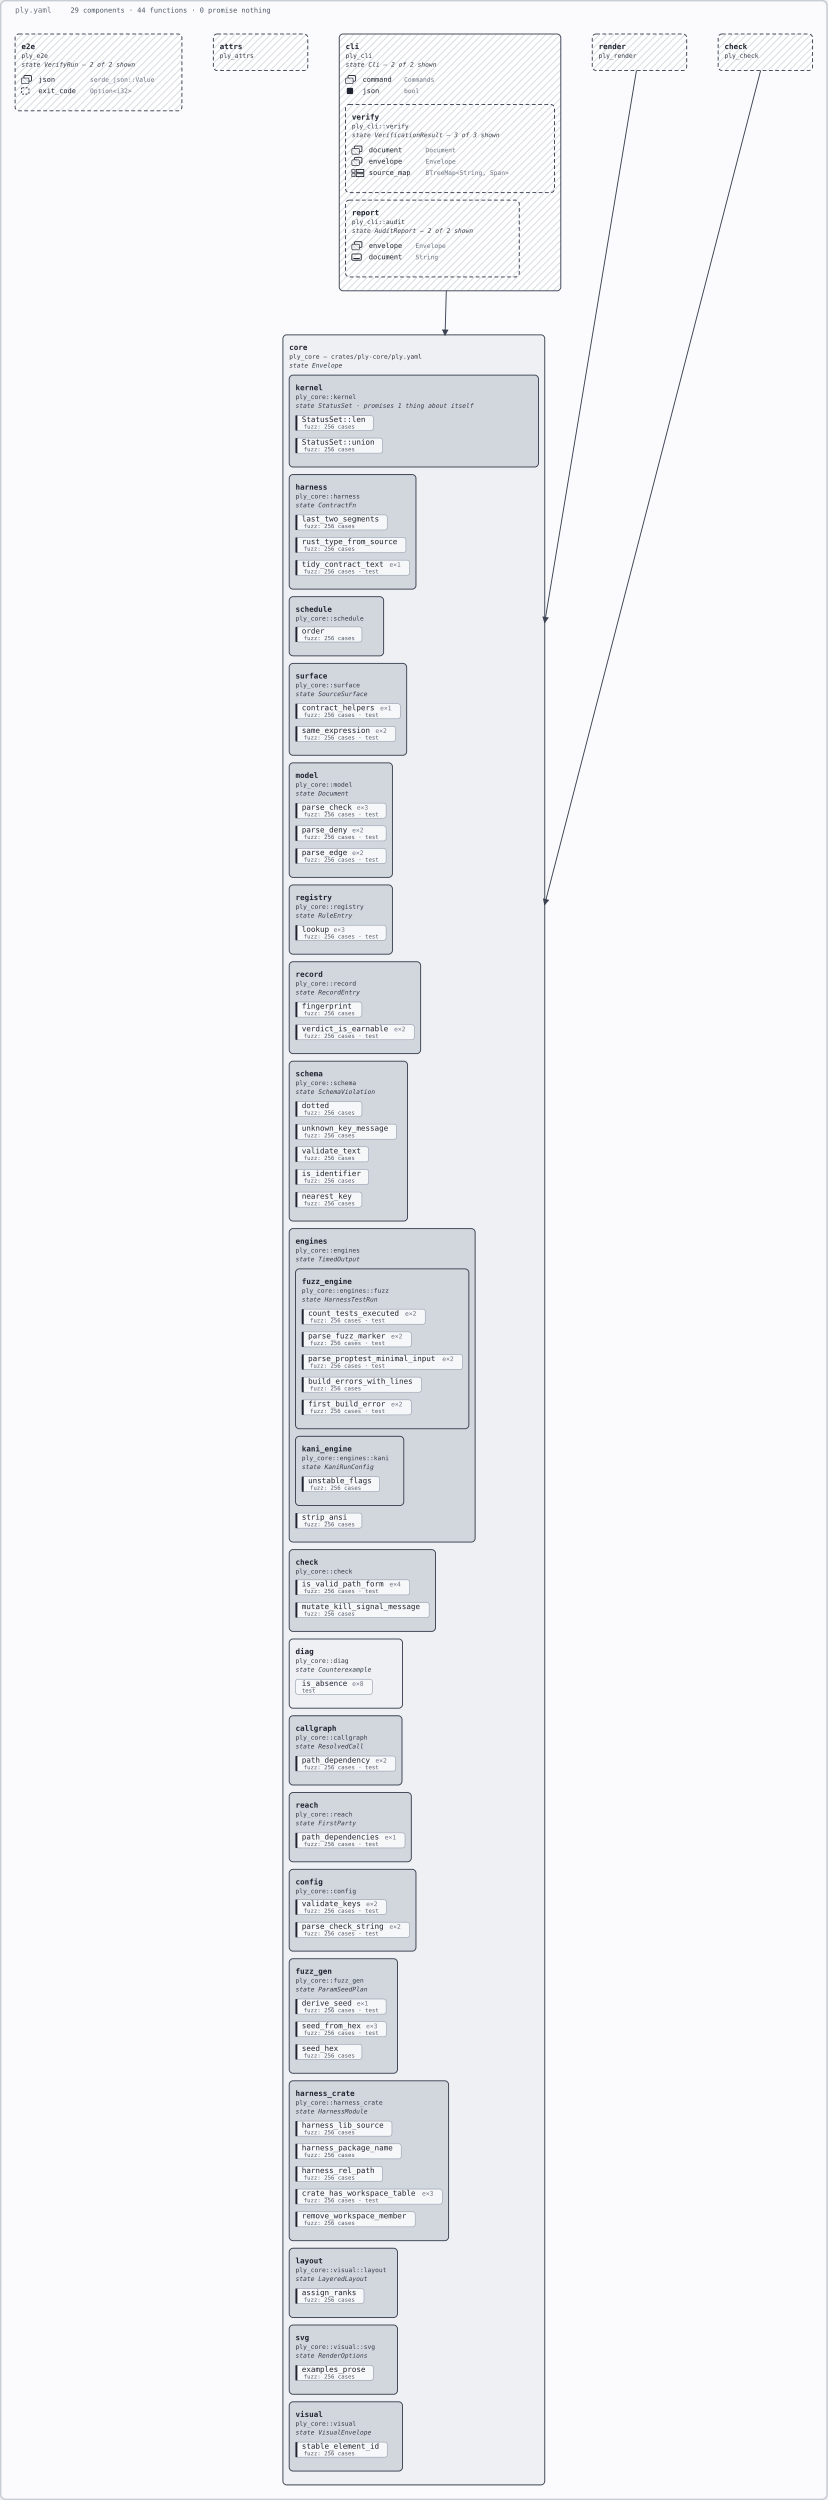
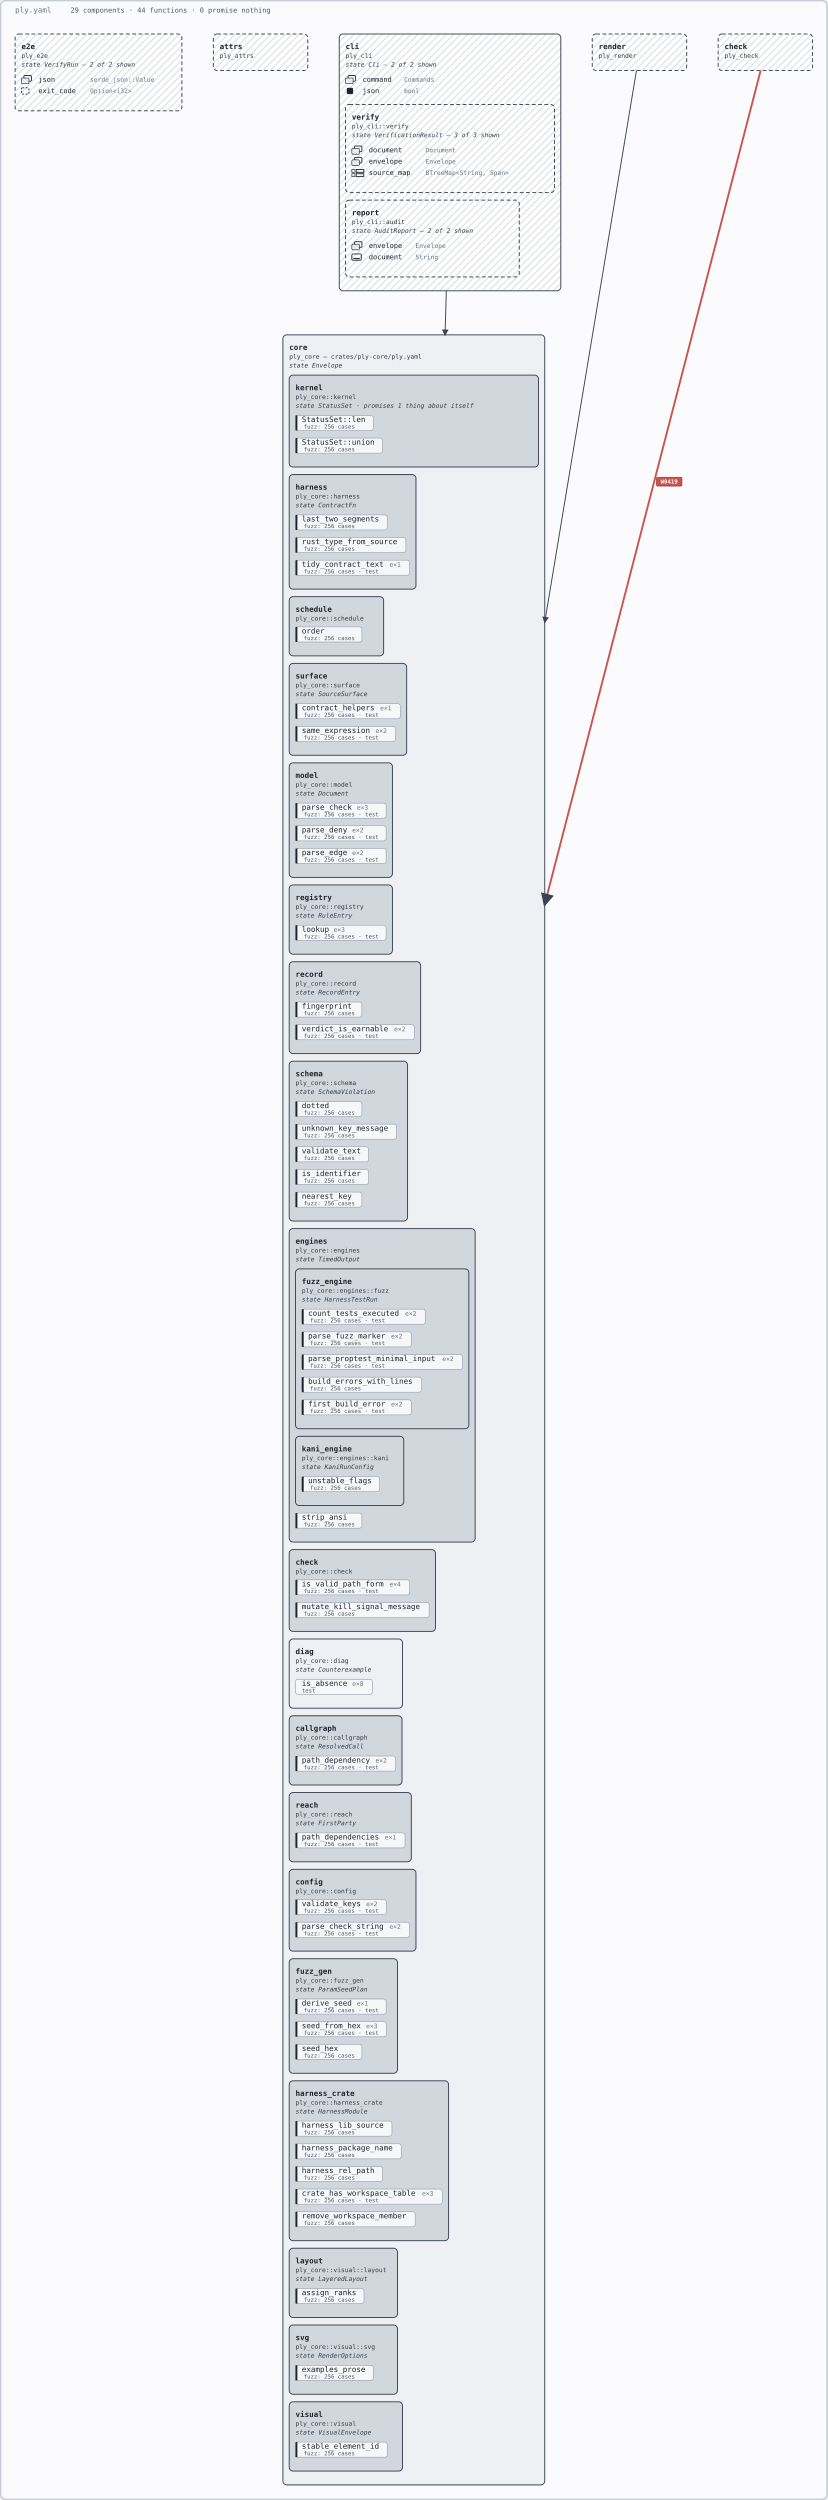
<svg xmlns="http://www.w3.org/2000/svg" width="1315.0" height="3972.0" viewBox="0 0 1315.0 3972.0" font-family="monospace" font-size="12">
-   <style>.workspace-frame{fill:#fbfbfd;stroke:#c8ccd4;stroke-width:2.5}.workspace-title{fill:#6b7280}.verdict-strip-text{fill:#4b5563;font-size:11px}.component-box{stroke:#3b4252;stroke-width:1.5}.hollow-box{stroke-dasharray:6 4}.collapsed-stack{stroke:#3b4252;stroke-width:1.5}.pure-seal{fill:none;stroke:#3b4252}.strict-notch{fill:#1f2430}.component-name{fill:#1f2430;font-weight:bold}.component-anchor{fill:#333a45;font-size:10px}.component-owns{fill:#333a45;font-size:10px;font-style:italic}.ceiling-unclaimed{fill:url(#unclaimed-hatch)}.ceiling-tested{fill:#eef0f3}.ceiling-fuzzed{fill:#d2d7de}.ceiling-bounded{fill:#aeb6c2}.ceiling-proved{fill:#8792a3}.contract-mark{fill:#1f2430}.fn-clause{font:11px ui-monospace,SFMono-Regular,Menlo,monospace;fill:#3c4658}.cap-badge rect{fill:#eceef2;stroke:#9aa2b1}.cap-badge text{fill:#4b5563;font-size:10px}.profile-tag rect{fill:#eef2fb;stroke:#5570a8}.profile-tag text{fill:#334b78;font-size:10px}.fn-chip-box{fill:#f6f7f9;stroke:#9aa2b1}.fn-chip-box-synth{fill:#ecdff5;stroke:#9aa2b1}.fn-name{fill:#1f2430}.fn-checks{fill:#4b5563;font-size:9px}.fn-check-with{fill:#6b7280;font-size:10px}.fn-examples{fill:#6b7280;font-size:10px}.fn-shield{fill:none;stroke:#9a7a1f;font-size:13px}.unresolved-pin circle,.registry-pin circle{fill:#fff6d8;stroke:#b08900}.pin-label{fill:#7a5c00;font-size:10px;text-anchor:middle}.edge-line{fill:none;stroke:#3b4252;stroke-width:1.5}.edge-label{fill:#3b4252;font-size:10px;text-anchor:middle}.deny-line{fill:none;stroke:#c9534f;stroke-width:1.5}.deny-bar{stroke:#c9534f;stroke-width:3}.deny-except{fill:#8f2f2c;font-size:10px;text-anchor:middle}.any-node circle{fill:#eceef2;stroke:#9aa2b1}.any-label{fill:#4b5563;text-anchor:middle}.external-box{fill:none;stroke:#3b4252;stroke-width:1.5}#arrow path{fill:#3b4252}@media (prefers-color-scheme: dark){.workspace-frame{fill:#15171c;stroke:#333947}.workspace-title{fill:#8b93a1}.verdict-strip-text{fill:#a3abb9}.component-box,.collapsed-stack,.external-box{stroke:#8891a3}.component-name{fill:#e6e9ef}.component-anchor,.component-owns{fill:#98a0ae}.ceiling-unclaimed{fill:url(#unclaimed-hatch-dark)}.ceiling-tested{fill:#242832}.ceiling-fuzzed{fill:#333947}.ceiling-bounded{fill:#464e60}.ceiling-proved{fill:#5b6479}.contract-mark{fill:#c8cede}.fn-clause{fill:#aab3c4}.cap-badge rect{fill:#252a35;stroke:#6d7686}.cap-badge text{fill:#b6bdca}.profile-tag rect{fill:#1d2532;stroke:#5570a8}.profile-tag text{fill:#9fb6dd}.fn-chip-box{fill:#1c1f27;stroke:#6d7686}.fn-chip-box-synth{fill:#2a2033;stroke:#6d7686}.fn-name{fill:#e6e9ef}.fn-checks{fill:#a3abb9}.fn-check-with,.fn-examples{fill:#8b93a1}.pure-seal,.strict-notch{fill:#c8cede}.pure-seal{fill:none;stroke:#c8cede}.edge-line{stroke:#98a0ae}.edge-label{fill:#a3abb9}.deny-line,.deny-bar{stroke:#e8524b}.deny-except{fill:#e8524b}.any-node circle{fill:#252a35;stroke:#6d7686}.any-label{fill:#a3abb9}.unresolved-pin circle,.registry-pin circle{fill:#2e2814;stroke:#d4a72c}.pin-label{fill:#e3c66b}#arrow path{fill:#98a0ae}}.state-glyph-ink{fill:#1f2430}.state-glyph-out{fill:none;stroke:#1f2430;stroke-width:1.4}.state-glyph-front{fill:#fbfbfd}.state-glyph-dashed{stroke-dasharray:3 2.4}.state-glyph-hatched{fill:url(#state-hatch);stroke:#1f2430;stroke-width:1}.state-field-name{fill:#1f2430;font-size:11px}.state-field-type{fill:#6b7280;font-size:10px}@media (prefers-color-scheme: dark){.state-glyph-ink{fill:#c8cede}.state-glyph-out{fill:none;stroke:#c8cede}.state-glyph-front{fill:#15171c}.state-glyph-hatched{fill:url(#state-hatch-dark);stroke:#c8cede;stroke-width:1}.state-field-name{fill:#e6e9ef}.state-field-type{fill:#8b93a1}}</style>
+   <style>.workspace-frame{fill:#fbfbfd;stroke:#c8ccd4;stroke-width:2.5}.workspace-title{fill:#6b7280}.verdict-strip-text{fill:#4b5563;font-size:11px}.component-box{stroke:#3b4252;stroke-width:1.5}.hollow-box{stroke-dasharray:6 4}.collapsed-stack{stroke:#3b4252;stroke-width:1.5}.pure-seal{fill:none;stroke:#3b4252}.strict-notch{fill:#1f2430}.component-name{fill:#1f2430;font-weight:bold}.component-anchor{fill:#333a45;font-size:10px}.component-owns{fill:#333a45;font-size:10px;font-style:italic}.ceiling-unclaimed{fill:url(#unclaimed-hatch)}.ceiling-tested{fill:#eef0f3}.ceiling-fuzzed{fill:#d2d7de}.ceiling-bounded{fill:#aeb6c2}.ceiling-proved{fill:#8792a3}.contract-mark{fill:#1f2430}.fn-clause{font:11px ui-monospace,SFMono-Regular,Menlo,monospace;fill:#3c4658}.cap-badge rect{fill:#eceef2;stroke:#9aa2b1}.cap-badge text{fill:#4b5563;font-size:10px}.profile-tag rect{fill:#eef2fb;stroke:#5570a8}.profile-tag text{fill:#334b78;font-size:10px}.fn-chip-box{fill:#f6f7f9;stroke:#9aa2b1}.fn-chip-box-synth{fill:#ecdff5;stroke:#9aa2b1}.fn-name{fill:#1f2430}.fn-checks{fill:#4b5563;font-size:9px}.fn-check-with{fill:#6b7280;font-size:10px}.fn-examples{fill:#6b7280;font-size:10px}.fn-shield{fill:none;stroke:#9a7a1f;font-size:13px}.unresolved-pin circle,.registry-pin circle{fill:#fff6d8;stroke:#b08900}.pin-label{fill:#7a5c00;font-size:10px;text-anchor:middle}.edge-line{fill:none;stroke:#3b4252;stroke-width:1.5}.edge-label{fill:#3b4252;font-size:10px;text-anchor:middle}.deny-line{fill:none;stroke:#c9534f;stroke-width:1.5}.deny-bar{stroke:#c9534f;stroke-width:3}.deny-except{fill:#8f2f2c;font-size:10px;text-anchor:middle}.any-node circle{fill:#eceef2;stroke:#9aa2b1}.any-label{fill:#4b5563;text-anchor:middle}.external-box{fill:none;stroke:#3b4252;stroke-width:1.5}#arrow path{fill:#3b4252}@media (prefers-color-scheme: dark){.workspace-frame{fill:#15171c;stroke:#333947}.workspace-title{fill:#8b93a1}.verdict-strip-text{fill:#a3abb9}.component-box,.collapsed-stack,.external-box{stroke:#8891a3}.component-name{fill:#e6e9ef}.component-anchor,.component-owns{fill:#98a0ae}.ceiling-unclaimed{fill:url(#unclaimed-hatch-dark)}.ceiling-tested{fill:#242832}.ceiling-fuzzed{fill:#333947}.ceiling-bounded{fill:#464e60}.ceiling-proved{fill:#5b6479}.contract-mark{fill:#c8cede}.fn-clause{fill:#aab3c4}.cap-badge rect{fill:#252a35;stroke:#6d7686}.cap-badge text{fill:#b6bdca}.profile-tag rect{fill:#1d2532;stroke:#5570a8}.profile-tag text{fill:#9fb6dd}.fn-chip-box{fill:#1c1f27;stroke:#6d7686}.fn-chip-box-synth{fill:#2a2033;stroke:#6d7686}.fn-name{fill:#e6e9ef}.fn-checks{fill:#a3abb9}.fn-check-with,.fn-examples{fill:#8b93a1}.pure-seal,.strict-notch{fill:#c8cede}.pure-seal{fill:none;stroke:#c8cede}.edge-line{stroke:#98a0ae}.edge-label{fill:#a3abb9}.deny-line,.deny-bar{stroke:#e8524b}.deny-except{fill:#e8524b}.any-node circle{fill:#252a35;stroke:#6d7686}.any-label{fill:#a3abb9}.unresolved-pin circle,.registry-pin circle{fill:#2e2814;stroke:#d4a72c}.pin-label{fill:#e3c66b}#arrow path{fill:#98a0ae}}.fn-chip-box-finding{fill:#fdecec;stroke:#c9534f;stroke-width:2.5}.component-box-finding{stroke:#c9534f;stroke-width:3}.external-box-finding{fill:#fdecec;stroke:#c9534f;stroke-width:3}.edge-line-finding{fill:none;stroke:#c9534f;stroke-width:3}.deny-line-finding{fill:none;stroke:#c9534f;stroke-width:3}.unresolved-pin-finding circle,.registry-pin-finding circle{fill:#fdecec;stroke:#c9534f;stroke-width:2.5}.pin-label-finding{fill:#8f2f2c;font-size:10px;text-anchor:middle}.finding-badge rect{fill:#c9534f;stroke:#8f2f2c}.finding-badge text{fill:#fff;font-size:9px;font-weight:bold;text-anchor:middle}.finding-count{fill:#c9534f;font-size:11px;font-weight:bold}.state-glyph-ink{fill:#1f2430}.state-glyph-out{fill:none;stroke:#1f2430;stroke-width:1.4}.state-glyph-front{fill:#fbfbfd}.state-glyph-dashed{stroke-dasharray:3 2.4}.state-glyph-hatched{fill:url(#state-hatch);stroke:#1f2430;stroke-width:1}.state-field-name{fill:#1f2430;font-size:11px}.state-field-type{fill:#6b7280;font-size:10px}@media (prefers-color-scheme: dark){.state-glyph-ink{fill:#c8cede}.state-glyph-out{fill:none;stroke:#c8cede}.state-glyph-front{fill:#15171c}.state-glyph-hatched{fill:url(#state-hatch-dark);stroke:#c8cede;stroke-width:1}.state-field-name{fill:#e6e9ef}.state-field-type{fill:#8b93a1}}</style>
  <defs>
    <marker id="arrow" viewBox="0 0 10 10" refX="8" refY="5" markerWidth="7" markerHeight="7" orient="auto-start-reverse">
      <path d="M 0 0 L 10 5 L 0 10 z" />
    </marker>
    <pattern id="unclaimed-hatch" patternUnits="userSpaceOnUse" width="8" height="8" patternTransform="rotate(45)">
      <rect width="8" height="8" fill="#fff" />
      <line x1="0" y1="0" x2="0" y2="8" stroke="#c8ccd4" stroke-width="2" />
    </pattern>
    <pattern id="unclaimed-hatch-dark" patternUnits="userSpaceOnUse" width="8" height="8" patternTransform="rotate(45)">
      <rect width="8" height="8" fill="#15171c" />
      <line x1="0" y1="0" x2="0" y2="8" stroke="#4a5262" stroke-width="2" />
    </pattern>
    <pattern id="state-hatch" patternUnits="userSpaceOnUse" width="4" height="4" patternTransform="rotate(-45)">
      <rect width="4" height="4" fill="#fff" />
      <rect width="1.4" height="4" fill="#c8ccd4" />
    </pattern>
    <pattern id="state-hatch-dark" patternUnits="userSpaceOnUse" width="4" height="4" patternTransform="rotate(-45)">
      <rect width="4" height="4" fill="#15171c" />
      <rect width="1.4" height="4" fill="#4a5262" />
    </pattern>
  </defs>
  <rect class="workspace-frame" x="1" y="1" width="1313.0" height="3970.0" rx="8" />
  <g>
    <text class="workspace-title" x="24.0" y="20">ply.yaml</text>
  </g>
  <g class="verdict-strip">
    <text class="verdict-strip-text" x="112.0" y="20">29 components · 44 functions · 0 promise nothing</text>
  </g>
  <g transform="translate(24.0,54.0)">
    <g class="component" data-name="e2e">
      <rect class="component-box ceiling-unclaimed hollow-box" x="0" y="0" width="265.0" height="122.0" rx="6" />
      <text class="component-name" x="10.0" y="24.0">e2e</text>
      <text class="component-anchor" x="10.0" y="38.0">ply_e2e</text>
      <text class="component-owns" x="10.0" y="52.0">state VerifyRun — 2 of 2 shown</text>
      <g class="state-field" data-field="json">
        <rect class="state-glyph-out" x="14.0" y="66.0" width="12" height="9" rx="1.5" />
        <rect class="state-glyph-out state-glyph-hatched" x="10.0" y="70.0" width="12" height="9" rx="1.5" />
        <text class="state-field-name" x="37.0" y="76.0">json</text>
        <text class="state-field-type" x="119.0" y="76.0">serde_json::Value</text>
      </g>
      <g class="state-field" data-field="exit_code">
        <rect class="state-glyph-out state-glyph-dashed" x="10.0" y="85.5" width="12" height="10" rx="1.5" />
        <text class="state-field-name" x="37.0" y="94.0">exit_code</text>
        <text class="state-field-type" x="119.0" y="94.0">Option&lt;i32&gt;</text>
      </g>
    </g>
  </g>
  <g transform="translate(339.0,54.0)">
    <g class="component" data-name="attrs">
      <rect class="component-box ceiling-unclaimed hollow-box" x="0" y="0" width="150.0" height="58.0" rx="6" />
      <text class="component-name" x="10.0" y="24.0">attrs</text>
      <text class="component-anchor" x="10.0" y="38.0">ply_attrs</text>
    </g>
  </g>
  <g transform="translate(449.5,532.0)">
    <g class="component" data-name="core">
      <rect class="component-box ceiling-tested" x="0" y="0" width="416.0" height="3416.0" rx="6" />
      <text class="component-name" x="10.0" y="24.0">core</text>
      <text class="component-anchor" x="10.0" y="38.0">ply_core — crates/ply-core/ply.yaml</text>
      <text class="component-owns" x="10.0" y="52.0">state Envelope</text>
      <g transform="translate(10.0,64.0)">
        <g class="component" data-name="kernel">
          <rect class="component-box ceiling-fuzzed" x="0" y="0" width="396.0" height="146.0" rx="6" />
          <text class="component-name" x="10.0" y="24.0">kernel</text>
          <text class="component-anchor" x="10.0" y="38.0">ply_core::kernel</text>
          <text class="component-owns" x="10.0" y="52.0">state StatusSet · promises 1 thing about itself</text>
          <g transform="translate(10.0,64.0)">
            <g class="fn-chip" data-fn="StatusSet::len">
              <rect class="fn-chip-box" x="0" y="0" width="123.6" height="24.0" rx="4" />
              <rect class="contract-mark" x="0" y="0" width="3.0" height="24.0" />
              <text class="fn-name" x="10.0" y="10.5">StatusSet::len</text>
              <text class="fn-checks" x="13.0" y="21.0">fuzz: 256 cases</text>
            </g>
          </g>
          <g transform="translate(10.0,100.0)">
            <g class="fn-chip" data-fn="StatusSet::union">
              <rect class="fn-chip-box" x="0" y="0" width="138.4" height="24.0" rx="4" />
              <rect class="contract-mark" x="0" y="0" width="3.0" height="24.0" />
              <text class="fn-name" x="10.0" y="10.5">StatusSet::union</text>
              <text class="fn-checks" x="13.0" y="21.0">fuzz: 256 cases</text>
            </g>
          </g>
        </g>
      </g>
      <g transform="translate(10.0,222.0)">
        <g class="component" data-name="harness">
          <rect class="component-box ceiling-fuzzed" x="0" y="0" width="201.4" height="182.0" rx="6" />
          <text class="component-name" x="10.0" y="24.0">harness</text>
          <text class="component-anchor" x="10.0" y="38.0">ply_core::harness</text>
          <text class="component-owns" x="10.0" y="52.0">state ContractFn</text>
          <g transform="translate(10.0,64.0)">
            <g class="fn-chip" data-fn="last_two_segments">
              <rect class="fn-chip-box" x="0" y="0" width="145.8" height="24.0" rx="4" />
              <rect class="contract-mark" x="0" y="0" width="3.0" height="24.0" />
              <text class="fn-name" x="10.0" y="10.5">last_two_segments</text>
              <text class="fn-checks" x="13.0" y="21.0">fuzz: 256 cases</text>
            </g>
          </g>
          <g transform="translate(10.0,100.0)">
            <g class="fn-chip" data-fn="rust_type_from_source">
              <rect class="fn-chip-box" x="0" y="0" width="175.4" height="24.0" rx="4" />
              <rect class="contract-mark" x="0" y="0" width="3.0" height="24.0" />
              <text class="fn-name" x="10.0" y="10.5">rust_type_from_source</text>
              <text class="fn-checks" x="13.0" y="21.0">fuzz: 256 cases</text>
            </g>
          </g>
          <g transform="translate(10.0,136.0)">
            <g class="fn-chip" data-fn="tidy_contract_text">
              <rect class="fn-chip-box" x="0" y="0" width="181.4" height="24.0" rx="4" />
              <rect class="contract-mark" x="0" y="0" width="3.0" height="24.0" />
              <text class="fn-name" x="10.0" y="10.5">tidy_contract_text</text>
              <text class="fn-examples" x="149.2" y="10.5">e×1</text>
              <text class="fn-checks" x="13.0" y="21.0">fuzz: 256 cases · test</text>
            </g>
          </g>
        </g>
      </g>
      <g transform="translate(10.0,416.0)">
        <g class="component" data-name="schedule">
          <rect class="component-box ceiling-fuzzed" x="0" y="0" width="150.0" height="94.0" rx="6" />
          <text class="component-name" x="10.0" y="24.0">schedule</text>
          <text class="component-anchor" x="10.0" y="38.0">ply_core::schedule</text>
          <g transform="translate(10.0,48.0)">
            <g class="fn-chip" data-fn="order">
              <rect class="fn-chip-box" x="0" y="0" width="105.5" height="24.0" rx="4" />
              <rect class="contract-mark" x="0" y="0" width="3.0" height="24.0" />
              <text class="fn-name" x="10.0" y="10.5">order</text>
              <text class="fn-checks" x="13.0" y="21.0">fuzz: 256 cases</text>
            </g>
          </g>
        </g>
      </g>
      <g transform="translate(10.0,522.0)">
        <g class="component" data-name="surface">
          <rect class="component-box ceiling-fuzzed" x="0" y="0" width="186.6" height="146.0" rx="6" />
          <text class="component-name" x="10.0" y="24.0">surface</text>
          <text class="component-anchor" x="10.0" y="38.0">ply_core::surface</text>
          <text class="component-owns" x="10.0" y="52.0">state SourceSurface</text>
          <g transform="translate(10.0,64.0)">
            <g class="fn-chip" data-fn="contract_helpers">
              <rect class="fn-chip-box" x="0" y="0" width="166.6" height="24.0" rx="4" />
              <rect class="contract-mark" x="0" y="0" width="3.0" height="24.0" />
              <text class="fn-name" x="10.0" y="10.5">contract_helpers</text>
              <text class="fn-examples" x="134.4" y="10.5">e×1</text>
              <text class="fn-checks" x="13.0" y="21.0">fuzz: 256 cases · test</text>
            </g>
          </g>
          <g transform="translate(10.0,100.0)">
            <g class="fn-chip" data-fn="same_expression">
              <rect class="fn-chip-box" x="0" y="0" width="159.2" height="24.0" rx="4" />
              <rect class="contract-mark" x="0" y="0" width="3.0" height="24.0" />
              <text class="fn-name" x="10.0" y="10.5">same_expression</text>
              <text class="fn-examples" x="127.0" y="10.5">e×2</text>
              <text class="fn-checks" x="13.0" y="21.0">fuzz: 256 cases · test</text>
            </g>
          </g>
        </g>
      </g>
      <g transform="translate(10.0,680.0)">
        <g class="component" data-name="model">
          <rect class="component-box ceiling-fuzzed" x="0" y="0" width="164.0" height="182.0" rx="6" />
          <text class="component-name" x="10.0" y="24.0">model</text>
          <text class="component-anchor" x="10.0" y="38.0">ply_core::model</text>
          <text class="component-owns" x="10.0" y="52.0">state Document</text>
          <g transform="translate(10.0,64.0)">
            <g class="fn-chip" data-fn="parse_check">
              <rect class="fn-chip-box" x="0" y="0" width="144.0" height="24.0" rx="4" />
              <rect class="contract-mark" x="0" y="0" width="3.0" height="24.0" />
              <text class="fn-name" x="10.0" y="10.5">parse_check</text>
              <text class="fn-examples" x="97.4" y="10.5">e×3</text>
              <text class="fn-checks" x="13.0" y="21.0">fuzz: 256 cases · test</text>
            </g>
          </g>
          <g transform="translate(10.0,100.0)">
            <g class="fn-chip" data-fn="parse_deny">
              <rect class="fn-chip-box" x="0" y="0" width="144.0" height="24.0" rx="4" />
              <rect class="contract-mark" x="0" y="0" width="3.0" height="24.0" />
              <text class="fn-name" x="10.0" y="10.5">parse_deny</text>
              <text class="fn-examples" x="90.0" y="10.5">e×2</text>
              <text class="fn-checks" x="13.0" y="21.0">fuzz: 256 cases · test</text>
            </g>
          </g>
          <g transform="translate(10.0,136.0)">
            <g class="fn-chip" data-fn="parse_edge">
              <rect class="fn-chip-box" x="0" y="0" width="144.0" height="24.0" rx="4" />
              <rect class="contract-mark" x="0" y="0" width="3.0" height="24.0" />
              <text class="fn-name" x="10.0" y="10.5">parse_edge</text>
              <text class="fn-examples" x="90.0" y="10.5">e×2</text>
              <text class="fn-checks" x="13.0" y="21.0">fuzz: 256 cases · test</text>
            </g>
          </g>
        </g>
      </g>
      <g transform="translate(10.0,874.0)">
        <g class="component" data-name="registry">
          <rect class="component-box ceiling-fuzzed" x="0" y="0" width="164.0" height="110.0" rx="6" />
          <text class="component-name" x="10.0" y="24.0">registry</text>
          <text class="component-anchor" x="10.0" y="38.0">ply_core::registry</text>
          <text class="component-owns" x="10.0" y="52.0">state RuleEntry</text>
          <g transform="translate(10.0,64.0)">
            <g class="fn-chip" data-fn="lookup">
              <rect class="fn-chip-box" x="0" y="0" width="144.0" height="24.0" rx="4" />
              <rect class="contract-mark" x="0" y="0" width="3.0" height="24.0" />
              <text class="fn-name" x="10.0" y="10.5">lookup</text>
              <text class="fn-examples" x="60.4" y="10.5">e×3</text>
              <text class="fn-checks" x="13.0" y="21.0">fuzz: 256 cases · test</text>
            </g>
          </g>
        </g>
      </g>
      <g transform="translate(10.0,996.0)">
        <g class="component" data-name="record">
          <rect class="component-box ceiling-fuzzed" x="0" y="0" width="208.8" height="146.0" rx="6" />
          <text class="component-name" x="10.0" y="24.0">record</text>
          <text class="component-anchor" x="10.0" y="38.0">ply_core::record</text>
          <text class="component-owns" x="10.0" y="52.0">state RecordEntry</text>
          <g transform="translate(10.0,64.0)">
            <g class="fn-chip" data-fn="fingerprint">
              <rect class="fn-chip-box" x="0" y="0" width="105.5" height="24.0" rx="4" />
              <rect class="contract-mark" x="0" y="0" width="3.0" height="24.0" />
              <text class="fn-name" x="10.0" y="10.5">fingerprint</text>
              <text class="fn-checks" x="13.0" y="21.0">fuzz: 256 cases</text>
            </g>
          </g>
          <g transform="translate(10.0,100.0)">
            <g class="fn-chip" data-fn="verdict_is_earnable">
              <rect class="fn-chip-box" x="0" y="0" width="188.8" height="24.0" rx="4" />
              <rect class="contract-mark" x="0" y="0" width="3.0" height="24.0" />
              <text class="fn-name" x="10.0" y="10.5">verdict_is_earnable</text>
              <text class="fn-examples" x="156.6" y="10.5">e×2</text>
              <text class="fn-checks" x="13.0" y="21.0">fuzz: 256 cases · test</text>
            </g>
          </g>
        </g>
      </g>
      <g transform="translate(10.0,1154.0)">
        <g class="component" data-name="schema">
          <rect class="component-box ceiling-fuzzed" x="0" y="0" width="188.0" height="254.0" rx="6" />
          <text class="component-name" x="10.0" y="24.0">schema</text>
          <text class="component-anchor" x="10.0" y="38.0">ply_core::schema</text>
          <text class="component-owns" x="10.0" y="52.0">state SchemaViolation</text>
          <g transform="translate(10.0,64.0)">
            <g class="fn-chip" data-fn="dotted">
              <rect class="fn-chip-box" x="0" y="0" width="105.5" height="24.0" rx="4" />
              <rect class="contract-mark" x="0" y="0" width="3.0" height="24.0" />
              <text class="fn-name" x="10.0" y="10.5">dotted</text>
              <text class="fn-checks" x="13.0" y="21.0">fuzz: 256 cases</text>
            </g>
          </g>
          <g transform="translate(10.0,100.0)">
            <g class="fn-chip" data-fn="unknown_key_message">
              <rect class="fn-chip-box" x="0" y="0" width="160.6" height="24.0" rx="4" />
              <rect class="contract-mark" x="0" y="0" width="3.0" height="24.0" />
              <text class="fn-name" x="10.0" y="10.5">unknown_key_message</text>
              <text class="fn-checks" x="13.0" y="21.0">fuzz: 256 cases</text>
            </g>
          </g>
          <g transform="translate(10.0,136.0)">
            <g class="fn-chip" data-fn="validate_text">
              <rect class="fn-chip-box" x="0" y="0" width="116.2" height="24.0" rx="4" />
              <rect class="contract-mark" x="0" y="0" width="3.0" height="24.0" />
              <text class="fn-name" x="10.0" y="10.5">validate_text</text>
              <text class="fn-checks" x="13.0" y="21.0">fuzz: 256 cases</text>
            </g>
          </g>
          <g transform="translate(10.0,172.0)">
            <g class="fn-chip" data-fn="is_identifier">
              <rect class="fn-chip-box" x="0" y="0" width="116.2" height="24.0" rx="4" />
              <rect class="contract-mark" x="0" y="0" width="3.0" height="24.0" />
              <text class="fn-name" x="10.0" y="10.5">is_identifier</text>
              <text class="fn-checks" x="13.0" y="21.0">fuzz: 256 cases</text>
            </g>
          </g>
          <g transform="translate(10.0,208.0)">
            <g class="fn-chip" data-fn="nearest_key">
              <rect class="fn-chip-box" x="0" y="0" width="105.5" height="24.0" rx="4" />
              <rect class="contract-mark" x="0" y="0" width="3.0" height="24.0" />
              <text class="fn-name" x="10.0" y="10.5">nearest_key</text>
              <text class="fn-checks" x="13.0" y="21.0">fuzz: 256 cases</text>
            </g>
          </g>
        </g>
      </g>
      <g transform="translate(10.0,1420.0)">
        <g class="component" data-name="engines">
          <rect class="component-box ceiling-fuzzed" x="0" y="0" width="295.4" height="498.0" rx="6" />
          <text class="component-name" x="10.0" y="24.0">engines</text>
          <text class="component-anchor" x="10.0" y="38.0">ply_core::engines</text>
          <text class="component-owns" x="10.0" y="52.0">state TimedOutput</text>
          <g transform="translate(10.0,64.0)">
            <g class="component" data-name="fuzz_engine">
              <rect class="component-box ceiling-fuzzed" x="0" y="0" width="275.4" height="254.0" rx="6" />
              <text class="component-name" x="10.0" y="24.0">fuzz_engine</text>
              <text class="component-anchor" x="10.0" y="38.0">ply_core::engines::fuzz</text>
              <text class="component-owns" x="10.0" y="52.0">state HarnessTestRun</text>
              <g transform="translate(10.0,64.0)">
                <g class="fn-chip" data-fn="count_tests_executed">
                  <rect class="fn-chip-box" x="0" y="0" width="196.2" height="24.0" rx="4" />
                  <rect class="contract-mark" x="0" y="0" width="3.0" height="24.0" />
                  <text class="fn-name" x="10.0" y="10.5">count_tests_executed</text>
                  <text class="fn-examples" x="164.0" y="10.5">e×2</text>
                  <text class="fn-checks" x="13.0" y="21.0">fuzz: 256 cases · test</text>
                </g>
              </g>
              <g transform="translate(10.0,100.0)">
                <g class="fn-chip" data-fn="parse_fuzz_marker">
                  <rect class="fn-chip-box" x="0" y="0" width="174.0" height="24.0" rx="4" />
                  <rect class="contract-mark" x="0" y="0" width="3.0" height="24.0" />
                  <text class="fn-name" x="10.0" y="10.5">parse_fuzz_marker</text>
                  <text class="fn-examples" x="141.8" y="10.5">e×2</text>
                  <text class="fn-checks" x="13.0" y="21.0">fuzz: 256 cases · test</text>
                </g>
              </g>
              <g transform="translate(10.0,136.0)">
                <g class="fn-chip" data-fn="parse_proptest_minimal_input">
                  <rect class="fn-chip-box" x="0" y="0" width="255.4" height="24.0" rx="4" />
                  <rect class="contract-mark" x="0" y="0" width="3.0" height="24.0" />
                  <text class="fn-name" x="10.0" y="10.5">parse_proptest_minimal_input</text>
                  <text class="fn-examples" x="223.2" y="10.5">e×2</text>
                  <text class="fn-checks" x="13.0" y="21.0">fuzz: 256 cases · test</text>
                </g>
              </g>
              <g transform="translate(10.0,172.0)">
                <g class="fn-chip" data-fn="build_errors_with_lines">
                  <rect class="fn-chip-box" x="0" y="0" width="190.2" height="24.0" rx="4" />
                  <rect class="contract-mark" x="0" y="0" width="3.0" height="24.0" />
                  <text class="fn-name" x="10.0" y="10.5">build_errors_with_lines</text>
                  <text class="fn-checks" x="13.0" y="21.0">fuzz: 256 cases</text>
                </g>
              </g>
              <g transform="translate(10.0,208.0)">
                <g class="fn-chip" data-fn="first_build_error">
                  <rect class="fn-chip-box" x="0" y="0" width="174.0" height="24.0" rx="4" />
                  <rect class="contract-mark" x="0" y="0" width="3.0" height="24.0" />
                  <text class="fn-name" x="10.0" y="10.5">first_build_error</text>
                  <text class="fn-examples" x="141.8" y="10.5">e×2</text>
                  <text class="fn-checks" x="13.0" y="21.0">fuzz: 256 cases · test</text>
                </g>
              </g>
            </g>
          </g>
          <g transform="translate(10.0,330.0)">
            <g class="component" data-name="kani_engine">
              <rect class="component-box ceiling-fuzzed" x="0" y="0" width="172.0" height="110.0" rx="6" />
              <text class="component-name" x="10.0" y="24.0">kani_engine</text>
              <text class="component-anchor" x="10.0" y="38.0">ply_core::engines::kani</text>
              <text class="component-owns" x="10.0" y="52.0">state KaniRunConfig</text>
              <g transform="translate(10.0,64.0)">
                <g class="fn-chip" data-fn="unstable_flags">
                  <rect class="fn-chip-box" x="0" y="0" width="123.6" height="24.0" rx="4" />
                  <rect class="contract-mark" x="0" y="0" width="3.0" height="24.0" />
                  <text class="fn-name" x="10.0" y="10.5">unstable_flags</text>
                  <text class="fn-checks" x="13.0" y="21.0">fuzz: 256 cases</text>
                </g>
              </g>
            </g>
          </g>
          <g transform="translate(10.0,452.0)">
            <g class="fn-chip" data-fn="strip_ansi">
              <rect class="fn-chip-box" x="0" y="0" width="105.5" height="24.0" rx="4" />
              <rect class="contract-mark" x="0" y="0" width="3.0" height="24.0" />
              <text class="fn-name" x="10.0" y="10.5">strip_ansi</text>
              <text class="fn-checks" x="13.0" y="21.0">fuzz: 256 cases</text>
            </g>
          </g>
        </g>
      </g>
      <g transform="translate(10.0,1930.0)">
        <g class="component" data-name="check">
          <rect class="component-box ceiling-fuzzed" x="0" y="0" width="232.4" height="130.0" rx="6" />
          <text class="component-name" x="10.0" y="24.0">check</text>
          <text class="component-anchor" x="10.0" y="38.0">ply_core::check</text>
          <g transform="translate(10.0,48.0)">
            <g class="fn-chip" data-fn="is_valid_path_form">
              <rect class="fn-chip-box" x="0" y="0" width="181.4" height="24.0" rx="4" />
              <rect class="contract-mark" x="0" y="0" width="3.0" height="24.0" />
              <text class="fn-name" x="10.0" y="10.5">is_valid_path_form</text>
              <text class="fn-examples" x="149.2" y="10.5">e×4</text>
              <text class="fn-checks" x="13.0" y="21.0">fuzz: 256 cases · test</text>
            </g>
          </g>
          <g transform="translate(10.0,84.0)">
            <g class="fn-chip" data-fn="mutate_kill_signal_message">
              <rect class="fn-chip-box" x="0" y="0" width="212.4" height="24.0" rx="4" />
              <rect class="contract-mark" x="0" y="0" width="3.0" height="24.0" />
              <text class="fn-name" x="10.0" y="10.5">mutate_kill_signal_message</text>
              <text class="fn-checks" x="13.0" y="21.0">fuzz: 256 cases</text>
            </g>
          </g>
        </g>
      </g>
      <g transform="translate(10.0,2072.0)">
        <g class="component" data-name="diag">
          <rect class="component-box ceiling-tested" x="0" y="0" width="180.0" height="110.0" rx="6" />
          <text class="component-name" x="10.0" y="24.0">diag</text>
          <text class="component-anchor" x="10.0" y="38.0">ply_core::diag</text>
          <text class="component-owns" x="10.0" y="52.0">state Counterexample</text>
          <g transform="translate(10.0,64.0)">
            <g class="fn-chip" data-fn="is_absence">
              <rect class="fn-chip-box" x="0" y="0" width="122.2" height="24.0" rx="4" />
              <text class="fn-name" x="10.0" y="10.5">is_absence</text>
              <text class="fn-examples" x="90.0" y="10.5">e×8</text>
              <text class="fn-checks" x="10.0" y="21.0">test</text>
            </g>
          </g>
        </g>
      </g>
      <g transform="translate(10.0,2194.0)">
        <g class="component" data-name="callgraph">
          <rect class="component-box ceiling-fuzzed" x="0" y="0" width="179.2" height="110.0" rx="6" />
          <text class="component-name" x="10.0" y="24.0">callgraph</text>
          <text class="component-anchor" x="10.0" y="38.0">ply_core::callgraph</text>
          <text class="component-owns" x="10.0" y="52.0">state ResolvedCall</text>
          <g transform="translate(10.0,64.0)">
            <g class="fn-chip" data-fn="path_dependency">
              <rect class="fn-chip-box" x="0" y="0" width="159.2" height="24.0" rx="4" />
              <rect class="contract-mark" x="0" y="0" width="3.0" height="24.0" />
              <text class="fn-name" x="10.0" y="10.5">path_dependency</text>
              <text class="fn-examples" x="127.0" y="10.5">e×2</text>
              <text class="fn-checks" x="13.0" y="21.0">fuzz: 256 cases · test</text>
            </g>
          </g>
        </g>
      </g>
      <g transform="translate(10.0,2316.0)">
        <g class="component" data-name="reach">
          <rect class="component-box ceiling-fuzzed" x="0" y="0" width="194.0" height="110.0" rx="6" />
          <text class="component-name" x="10.0" y="24.0">reach</text>
          <text class="component-anchor" x="10.0" y="38.0">ply_core::reach</text>
          <text class="component-owns" x="10.0" y="52.0">state FirstParty</text>
          <g transform="translate(10.0,64.0)">
            <g class="fn-chip" data-fn="path_dependencies">
              <rect class="fn-chip-box" x="0" y="0" width="174.0" height="24.0" rx="4" />
              <rect class="contract-mark" x="0" y="0" width="3.0" height="24.0" />
              <text class="fn-name" x="10.0" y="10.5">path_dependencies</text>
              <text class="fn-examples" x="141.8" y="10.5">e×1</text>
              <text class="fn-checks" x="13.0" y="21.0">fuzz: 256 cases · test</text>
            </g>
          </g>
        </g>
      </g>
      <g transform="translate(10.0,2438.0)">
        <g class="component" data-name="config">
          <rect class="component-box ceiling-fuzzed" x="0" y="0" width="201.4" height="130.0" rx="6" />
          <text class="component-name" x="10.0" y="24.0">config</text>
          <text class="component-anchor" x="10.0" y="38.0">ply_core::config</text>
          <g transform="translate(10.0,48.0)">
            <g class="fn-chip" data-fn="validate_keys">
              <rect class="fn-chip-box" x="0" y="0" width="144.4" height="24.0" rx="4" />
              <rect class="contract-mark" x="0" y="0" width="3.0" height="24.0" />
              <text class="fn-name" x="10.0" y="10.5">validate_keys</text>
              <text class="fn-examples" x="112.2" y="10.5">e×2</text>
              <text class="fn-checks" x="13.0" y="21.0">fuzz: 256 cases · test</text>
            </g>
          </g>
          <g transform="translate(10.0,84.0)">
            <g class="fn-chip" data-fn="parse_check_string">
              <rect class="fn-chip-box" x="0" y="0" width="181.4" height="24.0" rx="4" />
              <rect class="contract-mark" x="0" y="0" width="3.0" height="24.0" />
              <text class="fn-name" x="10.0" y="10.5">parse_check_string</text>
              <text class="fn-examples" x="149.2" y="10.5">e×2</text>
              <text class="fn-checks" x="13.0" y="21.0">fuzz: 256 cases · test</text>
            </g>
          </g>
        </g>
      </g>
      <g transform="translate(10.0,2580.0)">
        <g class="component" data-name="fuzz_gen">
          <rect class="component-box ceiling-fuzzed" x="0" y="0" width="172.0" height="182.0" rx="6" />
          <text class="component-name" x="10.0" y="24.0">fuzz_gen</text>
          <text class="component-anchor" x="10.0" y="38.0">ply_core::fuzz_gen</text>
          <text class="component-owns" x="10.0" y="52.0">state ParamSeedPlan</text>
          <g transform="translate(10.0,64.0)">
            <g class="fn-chip" data-fn="derive_seed">
              <rect class="fn-chip-box" x="0" y="0" width="144.0" height="24.0" rx="4" />
              <rect class="contract-mark" x="0" y="0" width="3.0" height="24.0" />
              <text class="fn-name" x="10.0" y="10.5">derive_seed</text>
              <text class="fn-examples" x="97.4" y="10.5">e×1</text>
              <text class="fn-checks" x="13.0" y="21.0">fuzz: 256 cases · test</text>
            </g>
          </g>
          <g transform="translate(10.0,100.0)">
            <g class="fn-chip" data-fn="seed_from_hex">
              <rect class="fn-chip-box" x="0" y="0" width="144.4" height="24.0" rx="4" />
              <rect class="contract-mark" x="0" y="0" width="3.0" height="24.0" />
              <text class="fn-name" x="10.0" y="10.5">seed_from_hex</text>
              <text class="fn-examples" x="112.2" y="10.5">e×3</text>
              <text class="fn-checks" x="13.0" y="21.0">fuzz: 256 cases · test</text>
            </g>
          </g>
          <g transform="translate(10.0,136.0)">
            <g class="fn-chip" data-fn="seed_hex">
              <rect class="fn-chip-box" x="0" y="0" width="105.5" height="24.0" rx="4" />
              <rect class="contract-mark" x="0" y="0" width="3.0" height="24.0" />
              <text class="fn-name" x="10.0" y="10.5">seed_hex</text>
              <text class="fn-checks" x="13.0" y="21.0">fuzz: 256 cases</text>
            </g>
          </g>
        </g>
      </g>
      <g transform="translate(10.0,2774.0)">
        <g class="component" data-name="harness_crate">
          <rect class="component-box ceiling-fuzzed" x="0" y="0" width="253.2" height="254.0" rx="6" />
          <text class="component-name" x="10.0" y="24.0">harness_crate</text>
          <text class="component-anchor" x="10.0" y="38.0">ply_core::harness_crate</text>
          <text class="component-owns" x="10.0" y="52.0">state HarnessModule</text>
          <g transform="translate(10.0,64.0)">
            <g class="fn-chip" data-fn="harness_lib_source">
              <rect class="fn-chip-box" x="0" y="0" width="153.2" height="24.0" rx="4" />
              <rect class="contract-mark" x="0" y="0" width="3.0" height="24.0" />
              <text class="fn-name" x="10.0" y="10.5">harness_lib_source</text>
              <text class="fn-checks" x="13.0" y="21.0">fuzz: 256 cases</text>
            </g>
          </g>
          <g transform="translate(10.0,100.0)">
            <g class="fn-chip" data-fn="harness_package_name">
              <rect class="fn-chip-box" x="0" y="0" width="168.0" height="24.0" rx="4" />
              <rect class="contract-mark" x="0" y="0" width="3.0" height="24.0" />
              <text class="fn-name" x="10.0" y="10.5">harness_package_name</text>
              <text class="fn-checks" x="13.0" y="21.0">fuzz: 256 cases</text>
            </g>
          </g>
          <g transform="translate(10.0,136.0)">
            <g class="fn-chip" data-fn="harness_rel_path">
              <rect class="fn-chip-box" x="0" y="0" width="138.4" height="24.0" rx="4" />
              <rect class="contract-mark" x="0" y="0" width="3.0" height="24.0" />
              <text class="fn-name" x="10.0" y="10.5">harness_rel_path</text>
              <text class="fn-checks" x="13.0" y="21.0">fuzz: 256 cases</text>
            </g>
          </g>
          <g transform="translate(10.0,172.0)">
            <g class="fn-chip" data-fn="crate_has_workspace_table">
              <rect class="fn-chip-box" x="0" y="0" width="233.2" height="24.0" rx="4" />
              <rect class="contract-mark" x="0" y="0" width="3.0" height="24.0" />
              <text class="fn-name" x="10.0" y="10.5">crate_has_workspace_table</text>
              <text class="fn-examples" x="201.0" y="10.5">e×3</text>
              <text class="fn-checks" x="13.0" y="21.0">fuzz: 256 cases · test</text>
            </g>
          </g>
          <g transform="translate(10.0,208.0)">
            <g class="fn-chip" data-fn="remove_workspace_member">
              <rect class="fn-chip-box" x="0" y="0" width="190.2" height="24.0" rx="4" />
              <rect class="contract-mark" x="0" y="0" width="3.0" height="24.0" />
              <text class="fn-name" x="10.0" y="10.5">remove_workspace_member</text>
              <text class="fn-checks" x="13.0" y="21.0">fuzz: 256 cases</text>
            </g>
          </g>
        </g>
      </g>
      <g transform="translate(10.0,3040.0)">
        <g class="component" data-name="layout">
          <rect class="component-box ceiling-fuzzed" x="0" y="0" width="172.0" height="110.0" rx="6" />
          <text class="component-name" x="10.0" y="24.0">layout</text>
          <text class="component-anchor" x="10.0" y="38.0">ply_core::visual::layout</text>
          <text class="component-owns" x="10.0" y="52.0">state LayeredLayout</text>
          <g transform="translate(10.0,64.0)">
            <g class="fn-chip" data-fn="assign_ranks">
              <rect class="fn-chip-box" x="0" y="0" width="108.8" height="24.0" rx="4" />
              <rect class="contract-mark" x="0" y="0" width="3.0" height="24.0" />
              <text class="fn-name" x="10.0" y="10.5">assign_ranks</text>
              <text class="fn-checks" x="13.0" y="21.0">fuzz: 256 cases</text>
            </g>
          </g>
        </g>
      </g>
      <g transform="translate(10.0,3162.0)">
        <g class="component" data-name="svg">
          <rect class="component-box ceiling-fuzzed" x="0" y="0" width="172.0" height="110.0" rx="6" />
          <text class="component-name" x="10.0" y="24.0">svg</text>
          <text class="component-anchor" x="10.0" y="38.0">ply_core::visual::svg</text>
          <text class="component-owns" x="10.0" y="52.0">state RenderOptions</text>
          <g transform="translate(10.0,64.0)">
            <g class="fn-chip" data-fn="examples_prose">
              <rect class="fn-chip-box" x="0" y="0" width="123.6" height="24.0" rx="4" />
              <rect class="contract-mark" x="0" y="0" width="3.0" height="24.0" />
              <text class="fn-name" x="10.0" y="10.5">examples_prose</text>
              <text class="fn-checks" x="13.0" y="21.0">fuzz: 256 cases</text>
            </g>
          </g>
        </g>
      </g>
      <g transform="translate(10.0,3284.0)">
        <g class="component" data-name="visual">
          <rect class="component-box ceiling-fuzzed" x="0" y="0" width="180.0" height="110.0" rx="6" />
          <text class="component-name" x="10.0" y="24.0">visual</text>
          <text class="component-anchor" x="10.0" y="38.0">ply_core::visual</text>
          <text class="component-owns" x="10.0" y="52.0">state VisualEnvelope</text>
          <g transform="translate(10.0,64.0)">
            <g class="fn-chip" data-fn="stable_element_id">
              <rect class="fn-chip-box" x="0" y="0" width="145.8" height="24.0" rx="4" />
              <rect class="contract-mark" x="0" y="0" width="3.0" height="24.0" />
              <text class="fn-name" x="10.0" y="10.5">stable_element_id</text>
              <text class="fn-checks" x="13.0" y="21.0">fuzz: 256 cases</text>
            </g>
          </g>
        </g>
      </g>
    </g>
  </g>
  <g transform="translate(539.0,54.0)">
    <g class="component" data-name="cli">
      <rect class="component-box ceiling-unclaimed" x="0" y="0" width="352.0" height="408.0" rx="6" />
      <text class="component-name" x="10.0" y="24.0">cli</text>
      <text class="component-anchor" x="10.0" y="38.0">ply_cli</text>
      <text class="component-owns" x="10.0" y="52.0">state Cli — 2 of 2 shown</text>
      <g class="state-field" data-field="command">
        <rect class="state-glyph-out" x="14.0" y="66.0" width="12" height="9" rx="1.5" />
        <rect class="state-glyph-out state-glyph-hatched" x="10.0" y="70.0" width="12" height="9" rx="1.5" />
        <text class="state-field-name" x="37.0" y="76.0">command</text>
        <text class="state-field-type" x="103.0" y="76.0">Commands</text>
      </g>
      <g class="state-field" data-field="json">
        <rect class="state-glyph-ink" x="12.0" y="85.5" width="10" height="10" rx="1.5" />
        <text class="state-field-name" x="37.0" y="94.0">json</text>
        <text class="state-field-type" x="103.0" y="94.0">bool</text>
      </g>
      <g transform="translate(10.0,112.0)">
        <g class="component" data-name="verify">
          <rect class="component-box ceiling-unclaimed hollow-box" x="0" y="0" width="332.0" height="140.0" rx="6" />
          <text class="component-name" x="10.0" y="24.0">verify</text>
          <text class="component-anchor" x="10.0" y="38.0">ply_cli::verify</text>
          <text class="component-owns" x="10.0" y="52.0">state VerificationResult — 3 of 3 shown</text>
          <g class="state-field" data-field="document">
            <rect class="state-glyph-out" x="14.0" y="66.0" width="12" height="9" rx="1.5" />
            <rect class="state-glyph-out state-glyph-hatched" x="10.0" y="70.0" width="12" height="9" rx="1.5" />
            <text class="state-field-name" x="37.0" y="76.0">document</text>
            <text class="state-field-type" x="127.0" y="76.0">Document</text>
          </g>
          <g class="state-field" data-field="envelope">
            <rect class="state-glyph-out" x="14.0" y="84.0" width="12" height="9" rx="1.5" />
            <rect class="state-glyph-out state-glyph-hatched" x="10.0" y="88.0" width="12" height="9" rx="1.5" />
            <text class="state-field-name" x="37.0" y="94.0">envelope</text>
            <text class="state-field-type" x="127.0" y="94.0">Envelope</text>
          </g>
          <g class="state-field" data-field="source_map">
            <rect class="state-glyph-ink state-glyph-hatched" x="10.0" y="103.2" width="5" height="4.6" />
            <rect class="state-glyph-out" x="17.0" y="103.2" width="12" height="4.6" />
            <rect class="state-glyph-ink state-glyph-hatched" x="10.0" y="110.0" width="5" height="4.6" />
            <rect class="state-glyph-out" x="17.0" y="110.0" width="12" height="4.6" />
            <text class="state-field-name" x="37.0" y="112.0">source_map</text>
            <text class="state-field-type" x="127.0" y="112.0">BTreeMap&lt;String, Span&gt;</text>
          </g>
        </g>
      </g>
      <g transform="translate(10.0,264.0)">
        <g class="component" data-name="report">
          <rect class="component-box ceiling-unclaimed hollow-box" x="0" y="0" width="276.0" height="122.0" rx="6" />
          <text class="component-name" x="10.0" y="24.0">report</text>
          <text class="component-anchor" x="10.0" y="38.0">ply_cli::audit</text>
          <text class="component-owns" x="10.0" y="52.0">state AuditReport — 2 of 2 shown</text>
          <g class="state-field" data-field="envelope">
            <rect class="state-glyph-out" x="14.0" y="66.0" width="12" height="9" rx="1.5" />
            <rect class="state-glyph-out state-glyph-hatched" x="10.0" y="70.0" width="12" height="9" rx="1.5" />
            <text class="state-field-name" x="37.0" y="76.0">envelope</text>
            <text class="state-field-type" x="111.0" y="76.0">Envelope</text>
          </g>
          <g class="state-field" data-field="document">
            <rect class="state-glyph-out" x="10.0" y="85.5" width="15" height="10" rx="1.5" />
            <rect class="state-glyph-ink" x="12.5" y="91.9" width="10" height="1.8" />
            <text class="state-field-name" x="37.0" y="94.0">document</text>
            <text class="state-field-type" x="111.0" y="94.0">String</text>
          </g>
        </g>
      </g>
    </g>
  </g>
  <g transform="translate(941.0,54.0)">
    <g class="component" data-name="render">
      <rect class="component-box ceiling-unclaimed hollow-box" x="0" y="0" width="150.0" height="58.0" rx="6" />
      <text class="component-name" x="10.0" y="24.0">render</text>
      <text class="component-anchor" x="10.0" y="38.0">ply_render</text>
    </g>
  </g>
  <g transform="translate(1141.0,54.0)">
    <g class="component" data-name="check">
      <rect class="component-box ceiling-unclaimed hollow-box" x="0" y="0" width="150.0" height="58.0" rx="6" />
      <text class="component-name" x="10.0" y="24.0">check</text>
      <text class="component-anchor" x="10.0" y="38.0">ply_check</text>
    </g>
  </g>
  <g class="edge-call">
    <path class="edge-line" d="M 709.1 462.0 L 707.1 532.0" marker-end="url(#arrow)" />
  </g>
  <g class="edge-call">
    <path class="edge-line" d="M 1011.2 112.0 L 865.5 988.5" marker-end="url(#arrow)" />
  </g>
  <g class="edge-call">
-     <path class="edge-line" d="M 1208.5 112.0 L 865.5 1436.7" marker-end="url(#arrow)" />
+     <path class="edge-line-finding" d="M 1208.5 112.0 L 865.5 1436.7" marker-end="url(#arrow)" />
+     <g class="finding-badge">
+       <rect x="1043.0" y="758.3" width="40.5" height="14.0" rx="2" />
+       <text x="1063.2" y="768.3">W0419</text>
+     </g>
  </g>
</svg>
